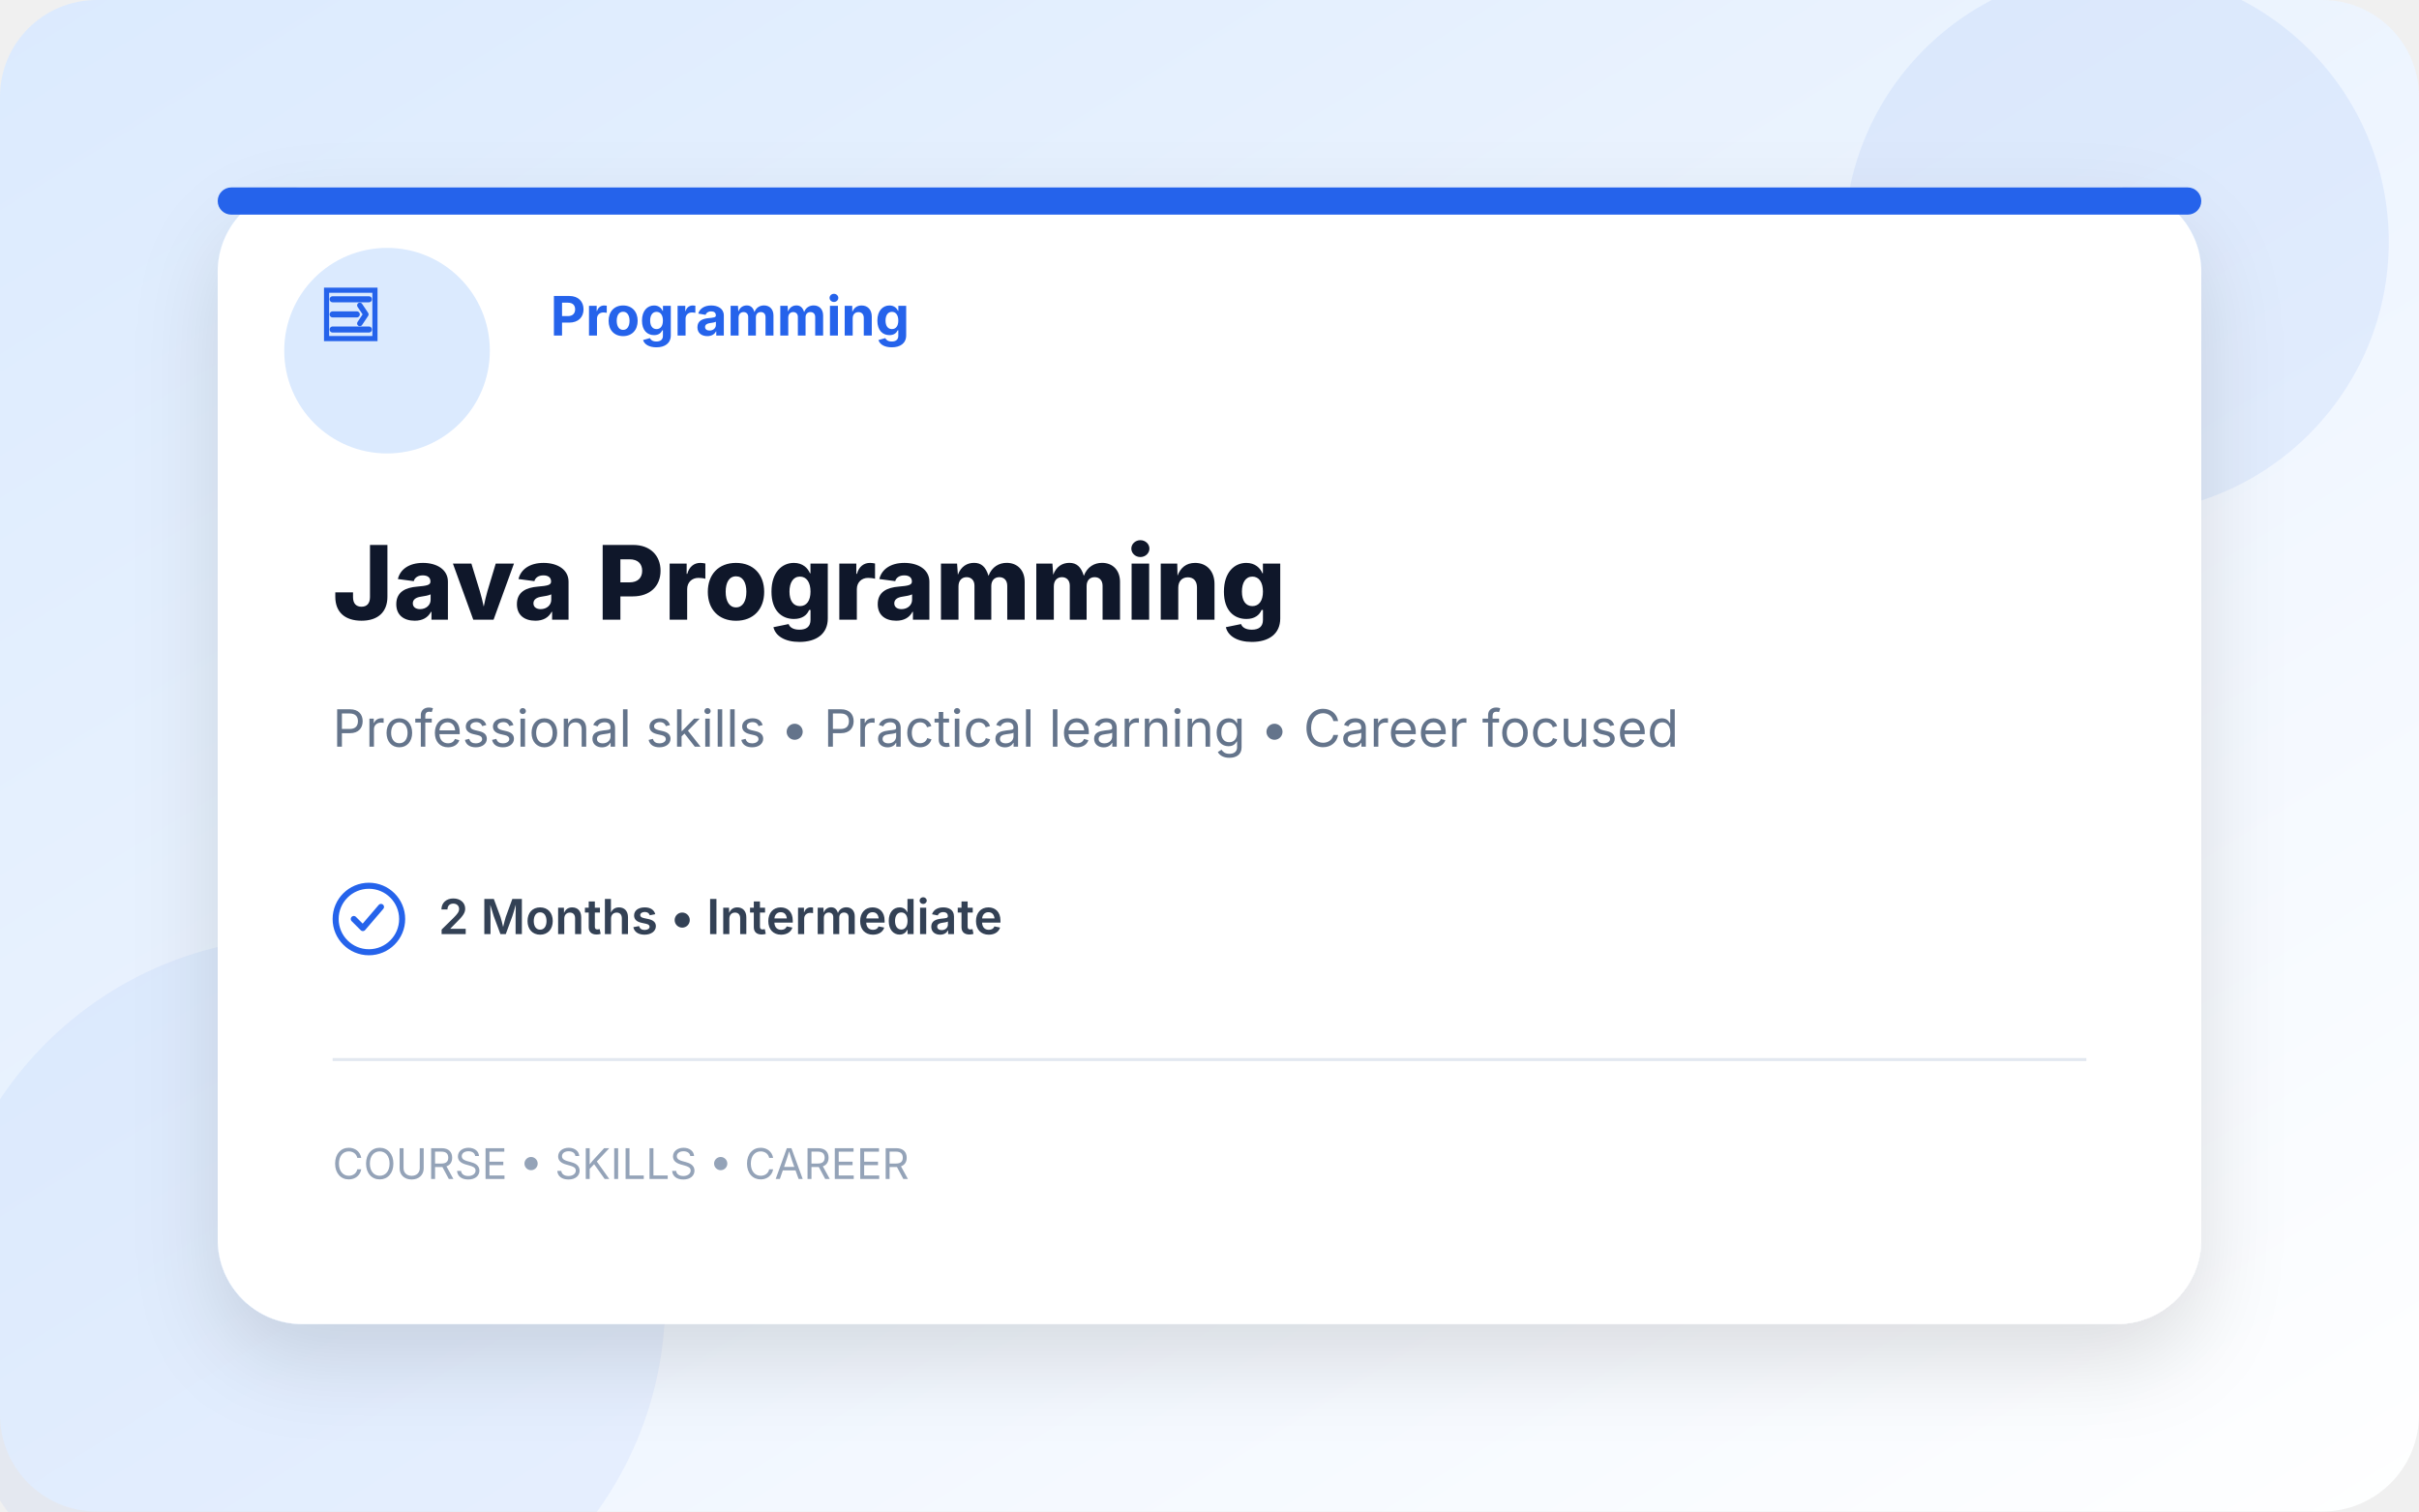
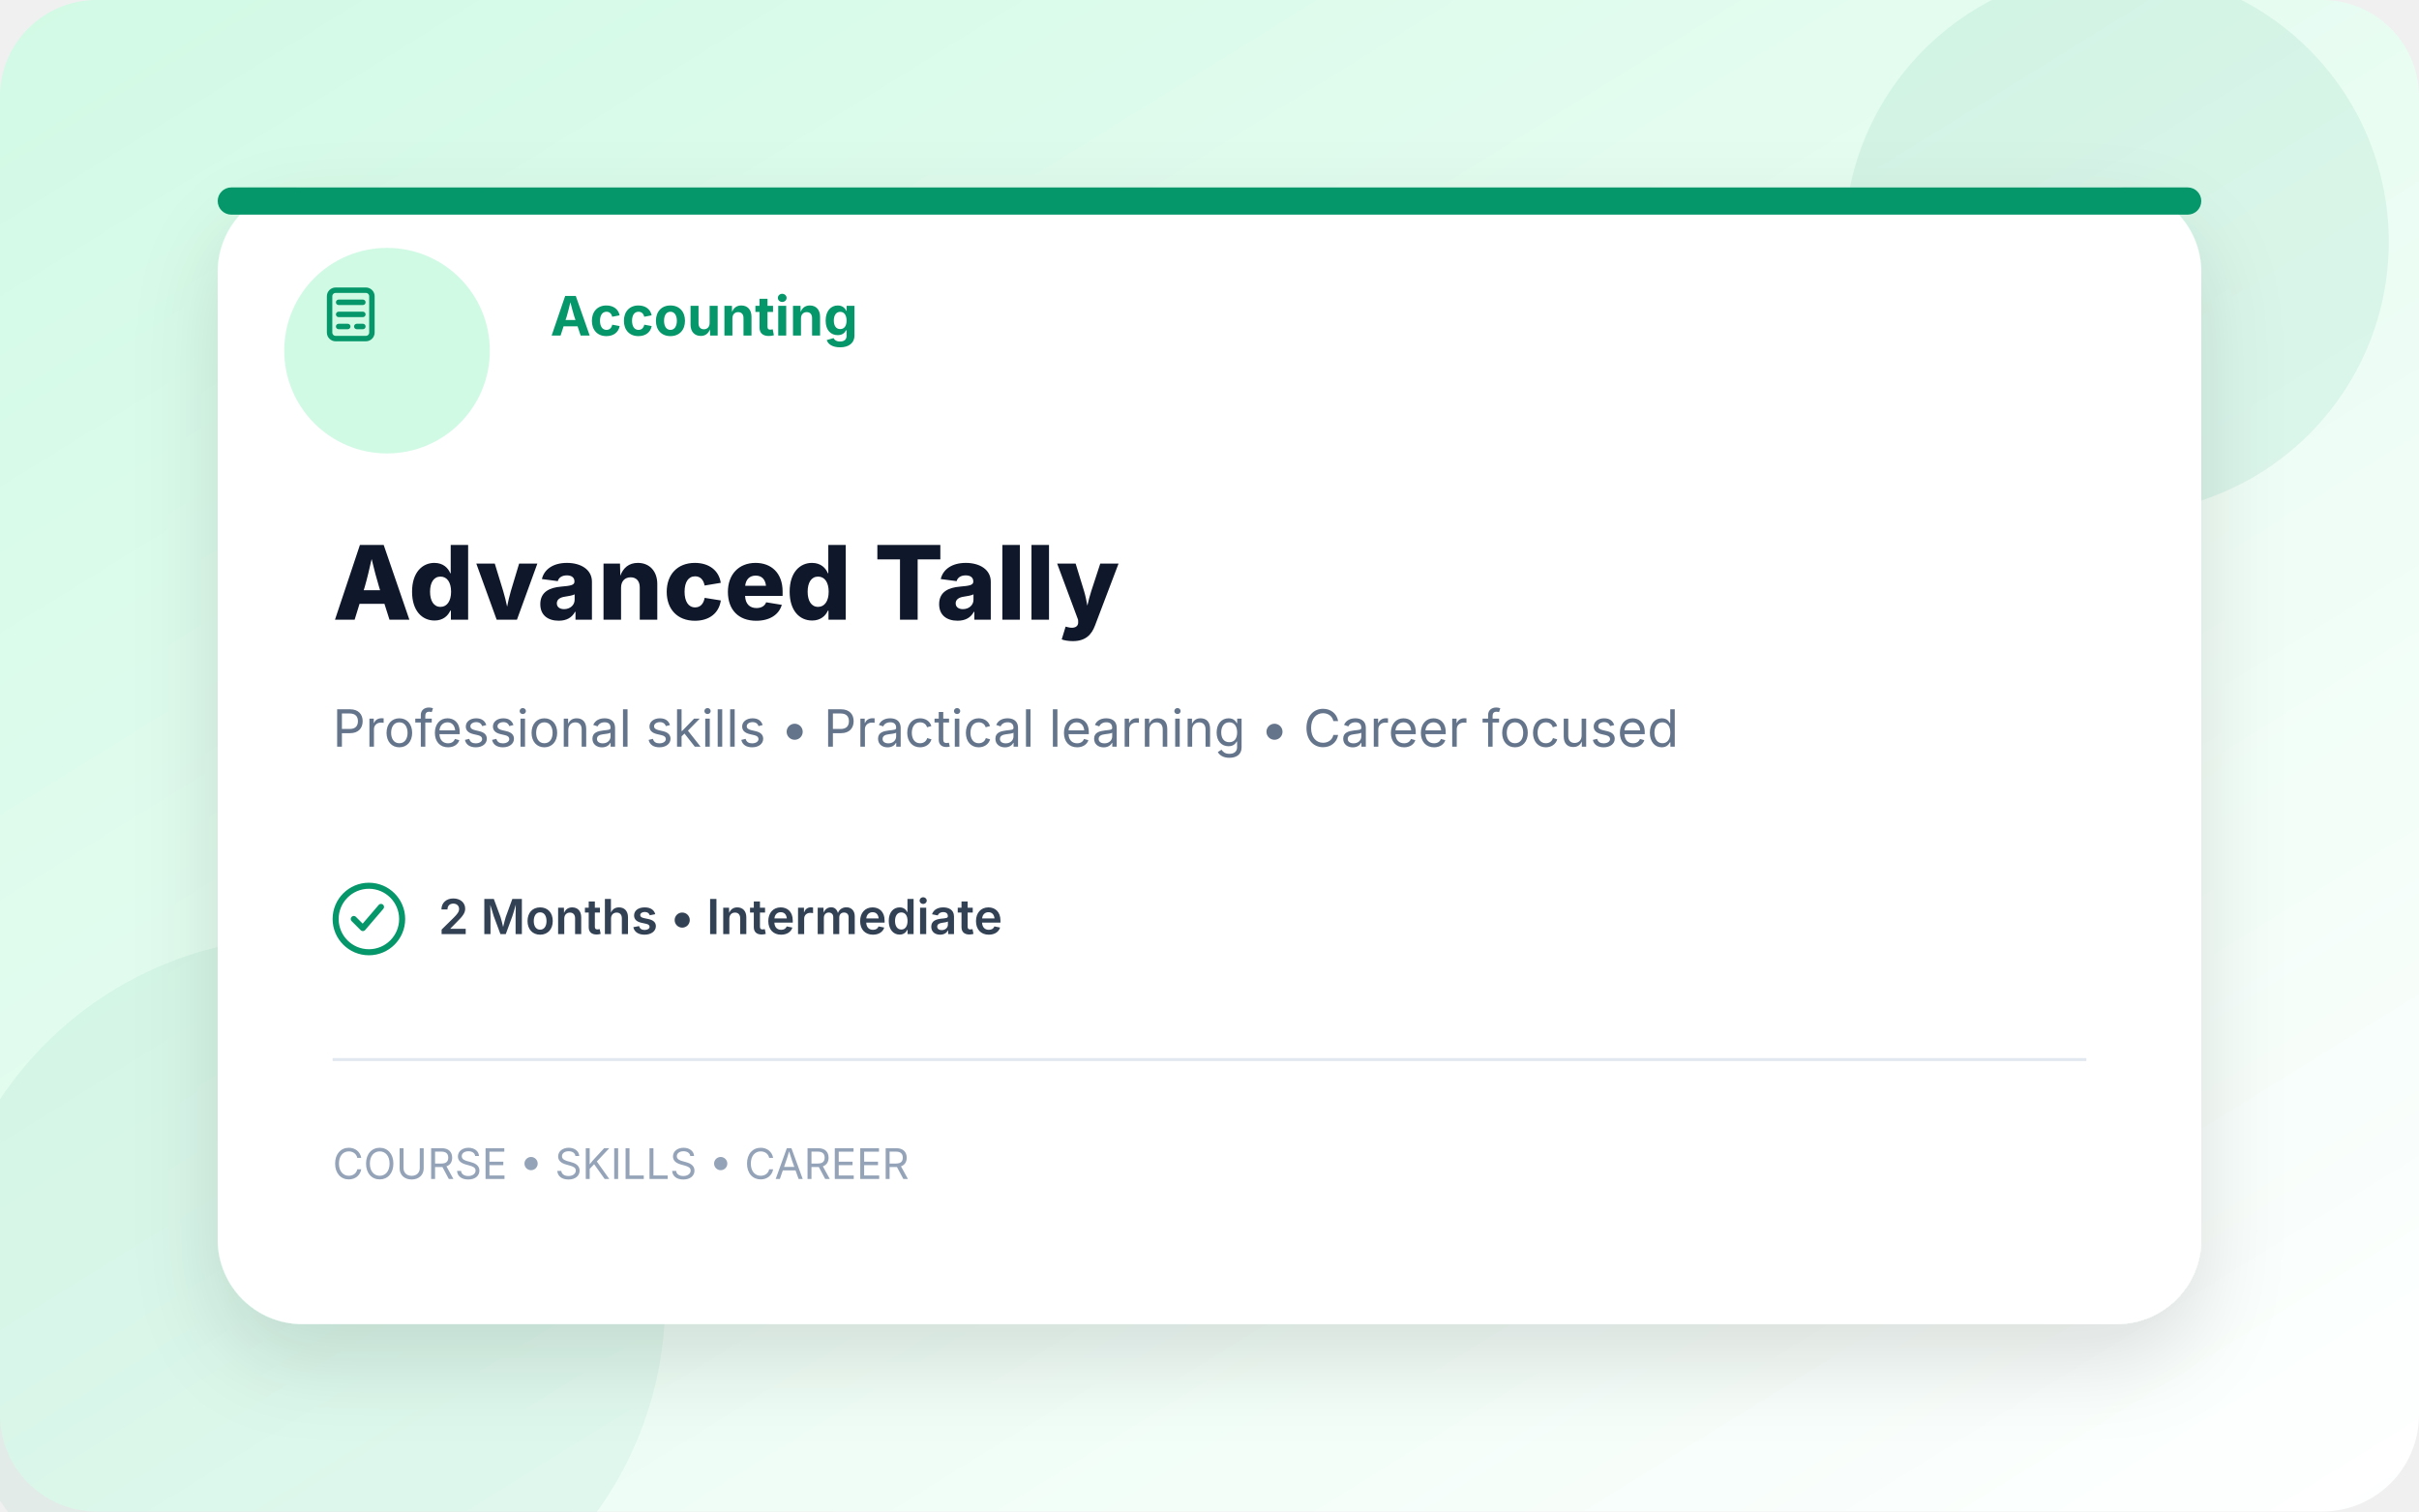
<svg xmlns="http://www.w3.org/2000/svg" viewBox="0 0 800 500" role="img" aria-labelledby="title desc">
  <defs>
    <linearGradient id="bg" x1="0" y1="0" x2="1" y2="1">
-       <stop offset="0" stop-color="#DBEAFE" />
+       <stop offset="0" stop-color="#D1FAE5" />
      <stop offset="1" stop-color="#ffffff" />
    </linearGradient>
    <filter id="shadow" x="-20%" y="-20%" width="140%" height="140%">
      <feDropShadow dx="0" dy="12" stdDeviation="14" flood-opacity=".12" />
    </filter>
  </defs>
  <rect width="800" height="500" rx="32" fill="url(#bg)" />
-   <circle cx="700" cy="80" r="90" fill="#2563EB" opacity=".08" />
-   <circle cx="100" cy="430" r="120" fill="#2563EB" opacity=".06" />
+   <circle cx="700" cy="80" r="90" fill="#059669" opacity=".08" />
+   <circle cx="100" cy="430" r="120" fill="#059669" opacity=".06" />
  <g filter="url(#shadow)">
    <rect x="72" y="62" width="656" height="376" rx="28" fill="#fff" />
  </g>
-   <rect x="72" y="62" width="656" height="9" rx="4.5" fill="#2563EB" />
-   <circle cx="128" cy="116" r="34" fill="#DBEAFE" />
-   <g transform="translate(104 92)" style="color:#2563EB">
-     <path d="M6 7h12M6 12h8M6 17h12" stroke="currentColor" stroke-width="2" stroke-linecap="round" />
-     <path d="M4 4h16v16H4z" fill="none" stroke="currentColor" stroke-width="1.7" rx="2" />
-     <path d="M15 9l2 3-2 3" fill="none" stroke="currentColor" stroke-width="1.8" stroke-linecap="round" stroke-linejoin="round" />
+   <rect x="72" y="62" width="656" height="9" rx="4.5" fill="#059669" />
+   <circle cx="128" cy="116" r="34" fill="#D1FAE5" />
+   <g transform="translate(104 92)" style="color:#059669">
+     <rect x="5" y="4" width="14" height="16" rx="2" fill="none" stroke="currentColor" stroke-width="1.8" />
+     <path d="M8 8h8M8 12h8M8 16h3M14 16h2" stroke="currentColor" stroke-width="1.8" stroke-linecap="round" />
  </g>
-   <text x="182" y="111" font-family="Inter,Segoe UI,Arial,sans-serif" font-size="18" font-weight="700" fill="#2563EB">Programming</text>
-   <text x="110" y="205" font-family="Inter,Segoe UI,Arial,sans-serif" font-size="34" font-weight="800" fill="#0F172A">Java Programming</text>
+   <text x="182" y="111" font-family="Inter,Segoe UI,Arial,sans-serif" font-size="18" font-weight="700" fill="#059669">Accounting</text>
+   <text x="110" y="205" font-family="Inter,Segoe UI,Arial,sans-serif" font-size="34" font-weight="800" fill="#0F172A">Advanced Tally</text>
  <text x="110" y="247" font-family="Inter,Segoe UI,Arial,sans-serif" font-size="17" fill="#64748B">Professional skills • Practical learning • Career focused</text>
-   <g transform="translate(110 292)" style="color:#2563EB">
+   <g transform="translate(110 292)" style="color:#059669">
    <circle cx="12" cy="12" r="11" fill="none" stroke="currentColor" stroke-width="2" />
    <path d="m7 12 3 3 6-7" fill="none" stroke="currentColor" stroke-width="2" stroke-linecap="round" stroke-linejoin="round" />
  </g>
  <text x="145" y="309" font-family="Inter,Segoe UI,Arial,sans-serif" font-size="16" font-weight="600" fill="#334155">2 Months  •  Intermediate</text>
  <rect x="110" y="350" width="580" height="1" fill="#E2E8F0" />
  <text x="110" y="390" font-family="Inter,Segoe UI,Arial,sans-serif" font-size="14" fill="#94A3B8">COURSE • SKILLS • CAREER</text>
</svg>
